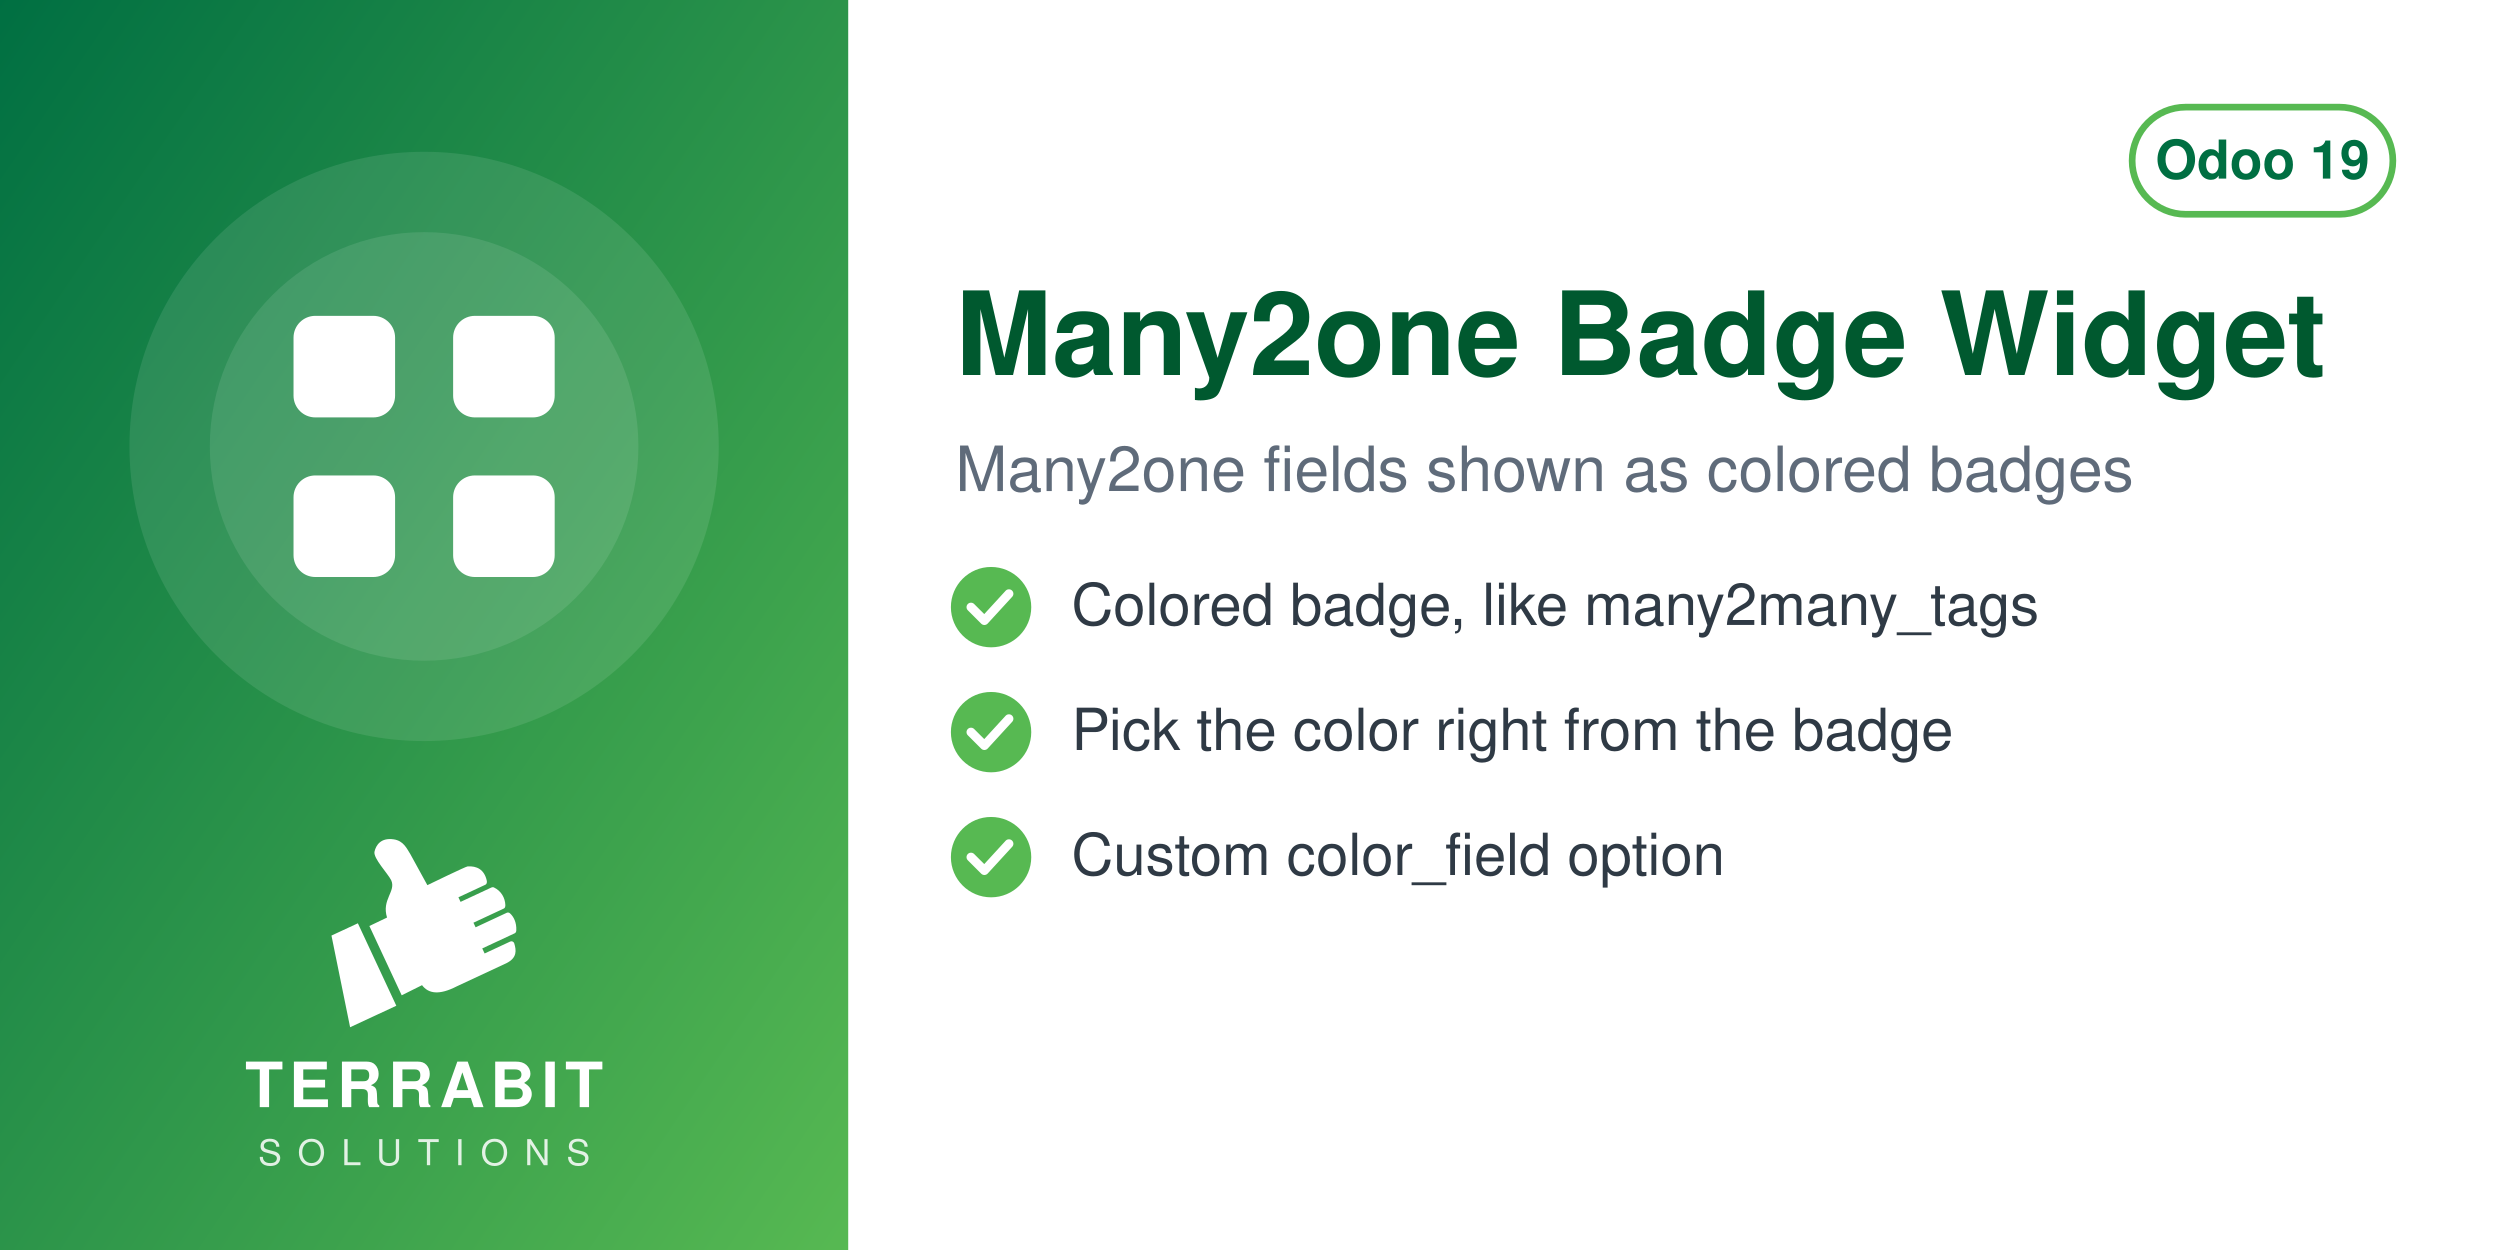
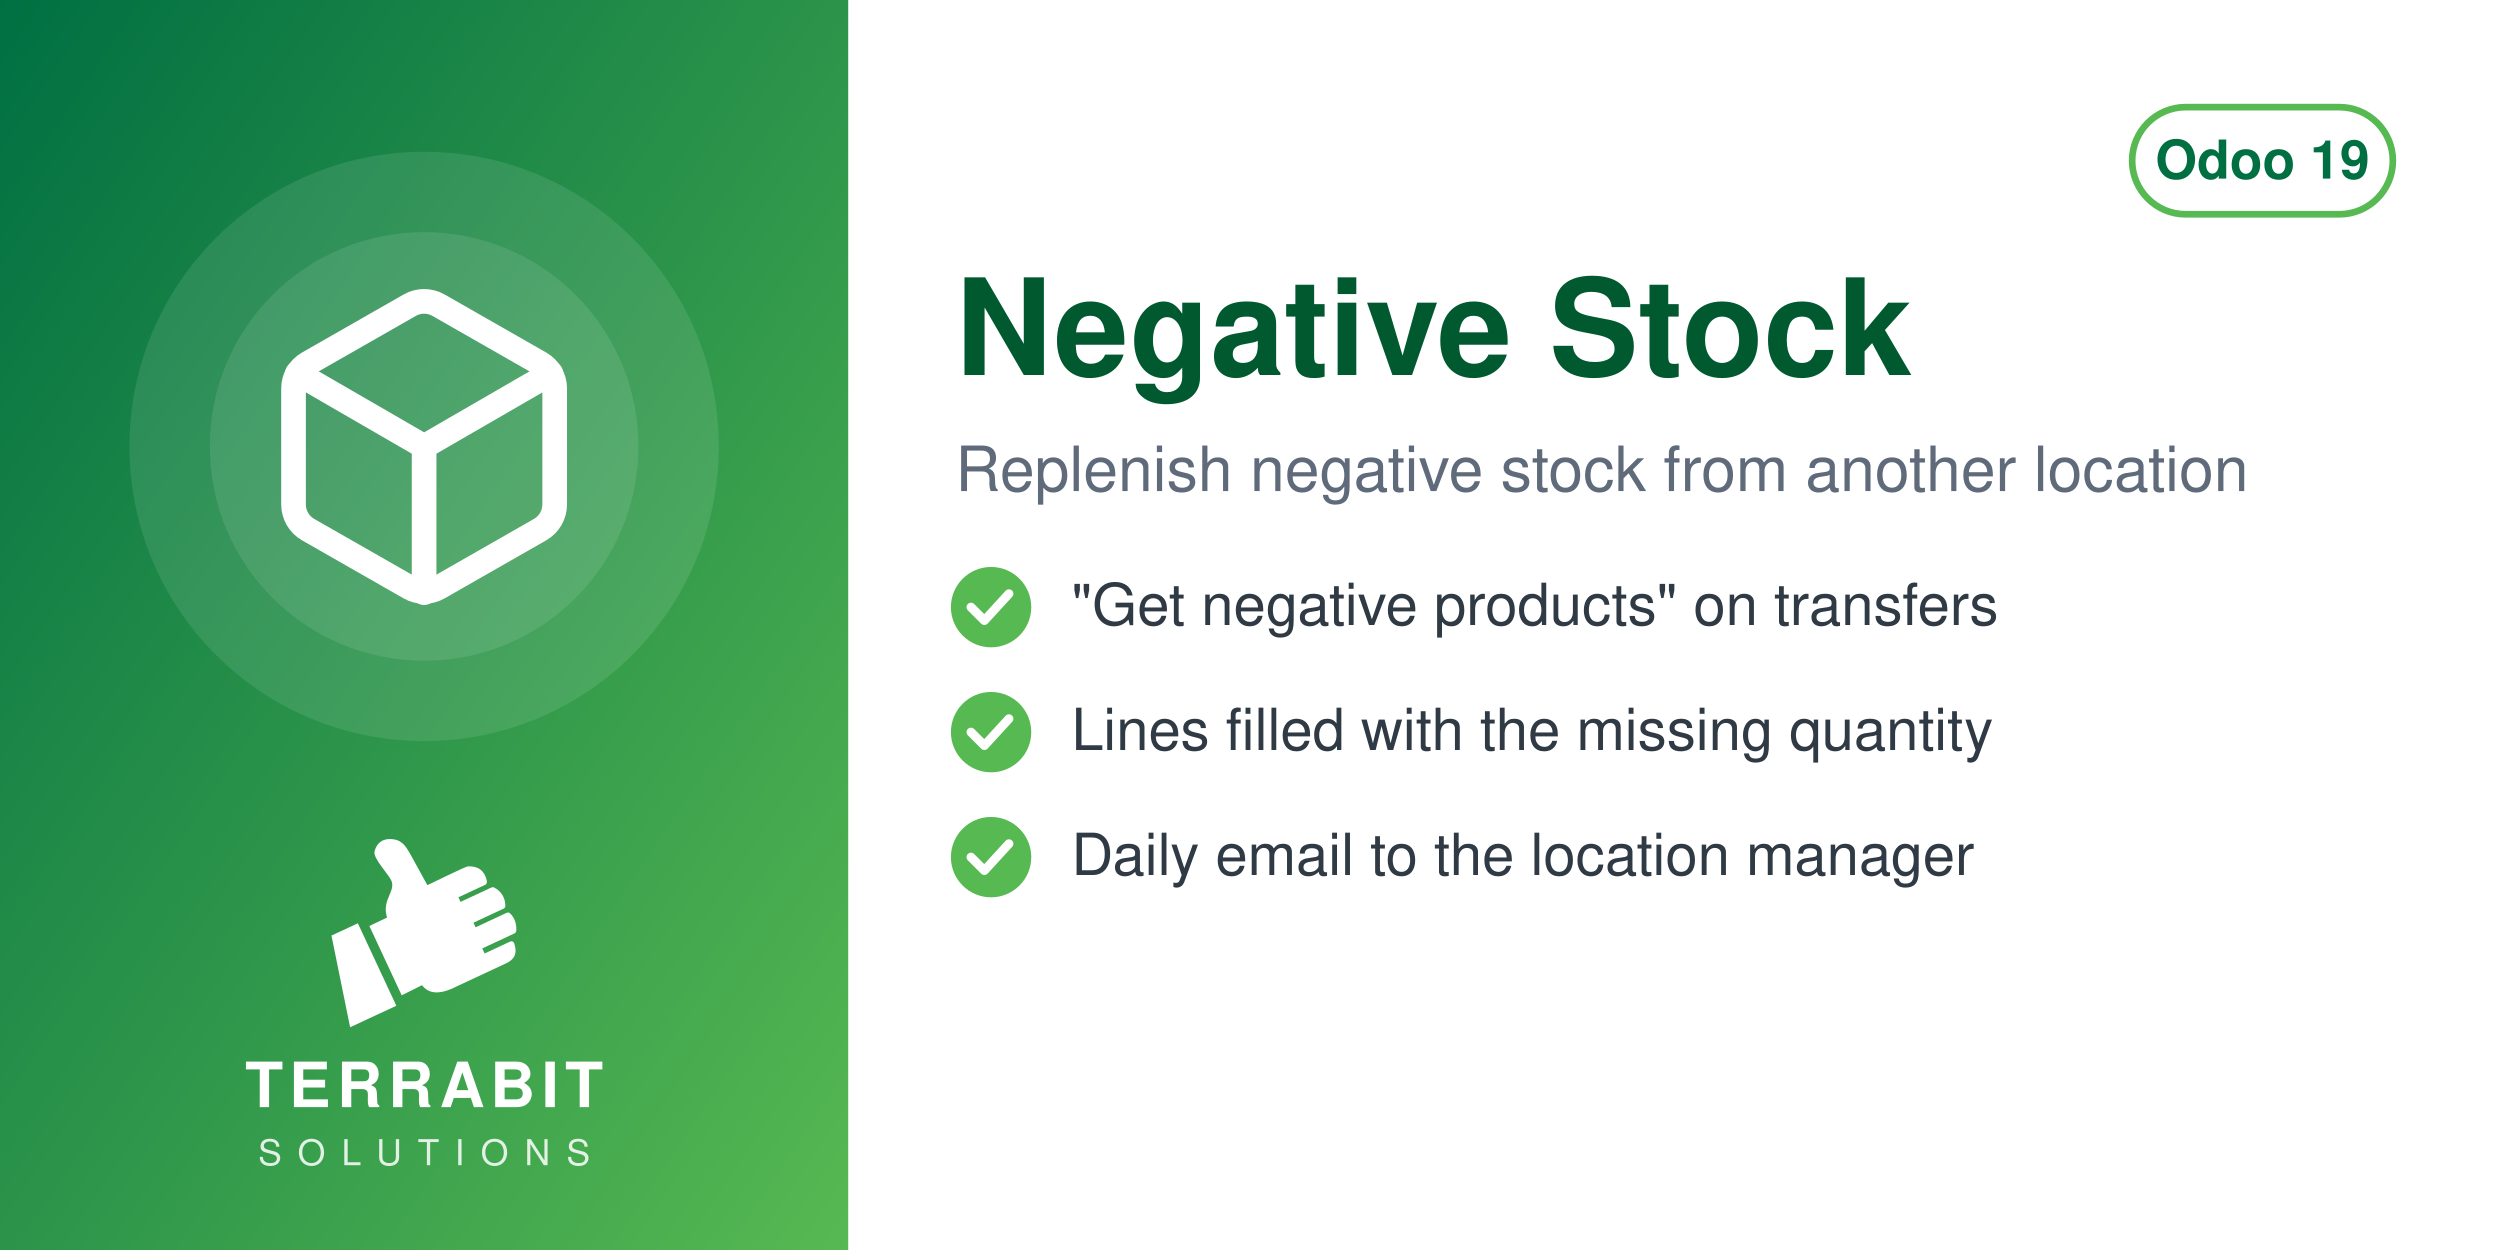
<svg xmlns="http://www.w3.org/2000/svg" width="560" height="280" viewBox="0 0 560 280">
  <defs>
    <linearGradient id="g" x1="0" y1="0" x2="1" y2="1">
      <stop offset="0" stop-color="#006F42" />
      <stop offset="1" stop-color="#57B952" />
    </linearGradient>
  </defs>
  <rect width="560" height="280" fill="#FFFFFF" />
  <rect width="190" height="280" fill="url(#g)" />
  <circle cx="95.0" cy="100" r="66" fill="white" opacity="0.10" />
  <circle cx="95.0" cy="100" r="48" fill="white" opacity="0.10" />
  <svg x="56.0" y="61.0" width="78" height="78" viewBox="0 0 24 24">
-     <g fill="white" stroke="none">
-       <rect x="3" y="3" width="7" height="7" rx="1.5" />
-       <rect x="14" y="3" width="7" height="7" rx="1.5" />
-       <rect x="3" y="14" width="7" height="7" rx="1.5" />
-       <rect x="14" y="14" width="7" height="7" rx="1.5" />
+     <g fill="none" stroke="white" stroke-width="1.7" stroke-linecap="round" stroke-linejoin="round">
+       <path d="M21 16V8a2 2 0 0 0-1-1.73l-7-4a2 2 0 0 0-2 0l-7 4A2 2 0 0 0 3 8v8a2 2 0 0 0 1 1.73l7 4a2 2 0 0 0 2 0l7-4A2 2 0 0 0 21 16z" />
+       <path d="M3.27 6.96 12 12.01l8.73-5.05M12 22.08V12" />
    </g>
  </svg>
  <svg x="72.0" y="186" width="46" height="46" viewBox="4045 2535 3400 3400" preserveAspectRatio="xMidYMid meet">
    <path fill="#FFFFFF" d="M4648.32 4073.59l636.59 1365.17 -765.09 355.96 -308.63 -1517.87 437.13 -203.26zm725.61 1192.32l336.75 -167.88c105.65,140.85 282.69,170.72 576.82,18.8l819.92 -382.33c181.4,-90.13 164.26,-214.57 130.07,-328.43 -4.28,-14.25 -13.68,-24.81 -27.34,-30.7 -13.67,-5.89 -27.61,-5.11 -41.09,1.18l-422.32 196.93 -39.04 -83.72 538.07 -250.91c16.64,-7.76 24.7,-27.69 25.58,-46.04 6.48,-134.33 -44.36,-230.89 -105.84,-285.23 -15.2,-13.44 -35.71,-15.59 -54.12,-7l-513.92 239.64 -35.6 -76.34 506.31 -236.1c17.69,-8.25 22.52,-36.93 21.83,-56.45 -4.1,-117.31 -67.62,-232.74 -187.72,-290.66 -13.94,-6.72 -28.64,-6.36 -42.69,0.19l-511.21 238.38 -35.37 -75.86 448.98 -209.36c20.44,-9.53 25.81,-42.28 21.02,-64.32 -41.02,-189.07 -167.92,-247.8 -318.14,-237.87 -29.39,1.94 -589.86,273.16 -665.95,310.54l-281.84 -513.57c-59.06,-93.13 -112.7,-221.7 -276.47,-245.13 -211.24,-30.22 -291.56,94.38 -316.89,203.13 -25.32,108.75 223.84,365.99 276.05,473.69 85.52,184.27 -161.86,318.11 -68.41,617.99l-292.54 139.94 535.09 1147.51z" />
  </svg>
  <text x="95.0" y="248" text-anchor="middle" font-family="Helvetica,Arial,sans-serif" font-size="14" font-weight="800" letter-spacing="1.4" fill="white">TERRABIT</text>
  <text x="95.0" y="261" text-anchor="middle" font-family="Helvetica,Arial,sans-serif" font-size="8" font-weight="500" letter-spacing="3.6" fill="white" opacity="0.85">SOLUTIONS</text>
  <g>
    <rect x="477.6" y="24" width="58.4" height="24" rx="12" fill="none" stroke="#57B952" stroke-width="1.5" />
    <text x="506.8" y="40" text-anchor="middle" font-family="Helvetica,Arial,sans-serif" font-size="12" font-weight="700" fill="#006F42">Odoo 19</text>
  </g>
-   <text x="214" y="84" font-family="Helvetica,Arial,sans-serif" font-size="26" font-weight="700" fill="#00592F">Many2one Badge Widget</text>
-   <text x="214" y="110" font-family="Helvetica,Arial,sans-serif" font-size="14" fill="#5F6B7A">Many2one fields shown as colored badges</text>
+   <text x="214" y="84" font-family="Helvetica,Arial,sans-serif" font-size="30" font-weight="700" fill="#00592F">Negative Stock</text>
+   <text x="214" y="110" font-family="Helvetica,Arial,sans-serif" font-size="14" fill="#5F6B7A">Replenish negative stock from another location</text>
  <circle cx="222" cy="136" r="9" fill="#57B952" />
  <path d="M217.5 136 l3 3 l5.5 -6" fill="none" stroke="white" stroke-width="2" stroke-linecap="round" stroke-linejoin="round" />
-   <text x="240" y="140" font-family="Helvetica,Arial,sans-serif" font-size="13" fill="#2F3A45">Colored badge, like many2many_tags</text>
+   <text x="240" y="140" font-family="Helvetica,Arial,sans-serif" font-size="13" fill="#2F3A45">"Get negative products" on transfers</text>
  <circle cx="222" cy="164" r="9" fill="#57B952" />
  <path d="M217.5 164 l3 3 l5.5 -6" fill="none" stroke="white" stroke-width="2" stroke-linecap="round" stroke-linejoin="round" />
-   <text x="240" y="168" font-family="Helvetica,Arial,sans-serif" font-size="13" fill="#2F3A45">Pick the color right from the badge</text>
+   <text x="240" y="168" font-family="Helvetica,Arial,sans-serif" font-size="13" fill="#2F3A45">Lines filled with the missing quantity</text>
  <circle cx="222" cy="192" r="9" fill="#57B952" />
  <path d="M217.5 192 l3 3 l5.5 -6" fill="none" stroke="white" stroke-width="2" stroke-linecap="round" stroke-linejoin="round" />
-   <text x="240" y="196" font-family="Helvetica,Arial,sans-serif" font-size="13" fill="#2F3A45">Custom color_field option</text>
+   <text x="240" y="196" font-family="Helvetica,Arial,sans-serif" font-size="13" fill="#2F3A45">Daily email to the location manager</text>
</svg>
